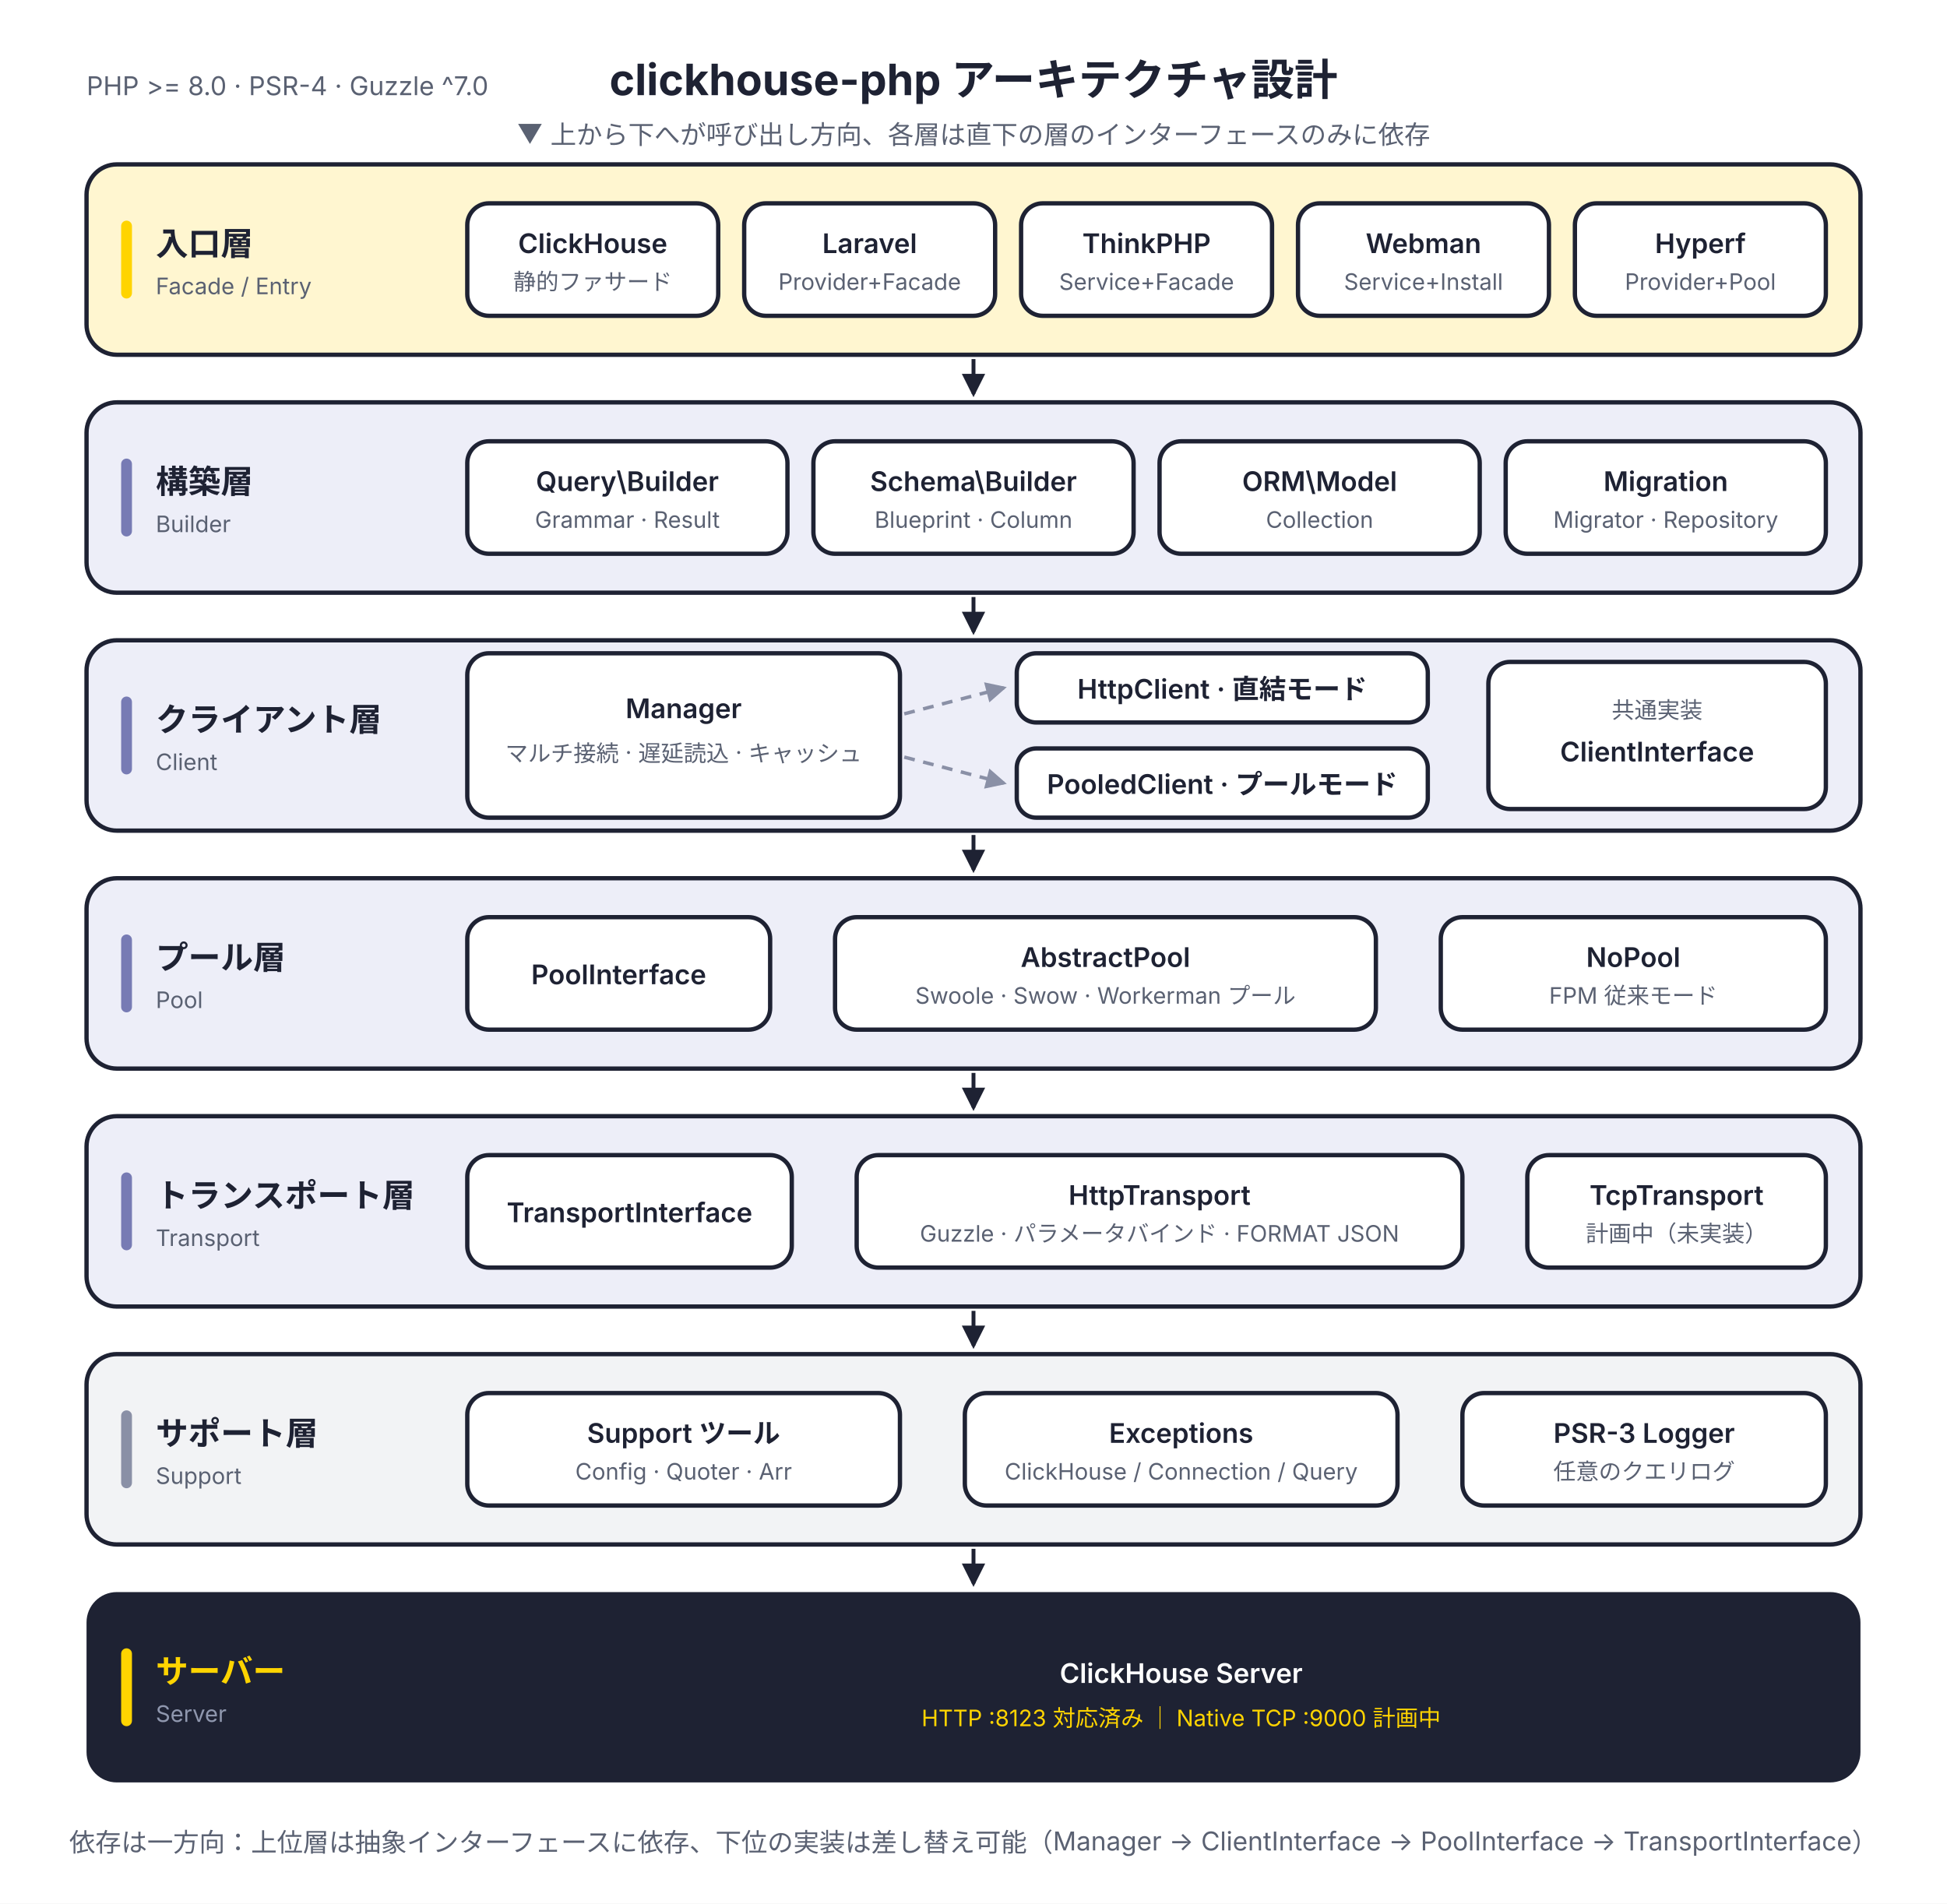
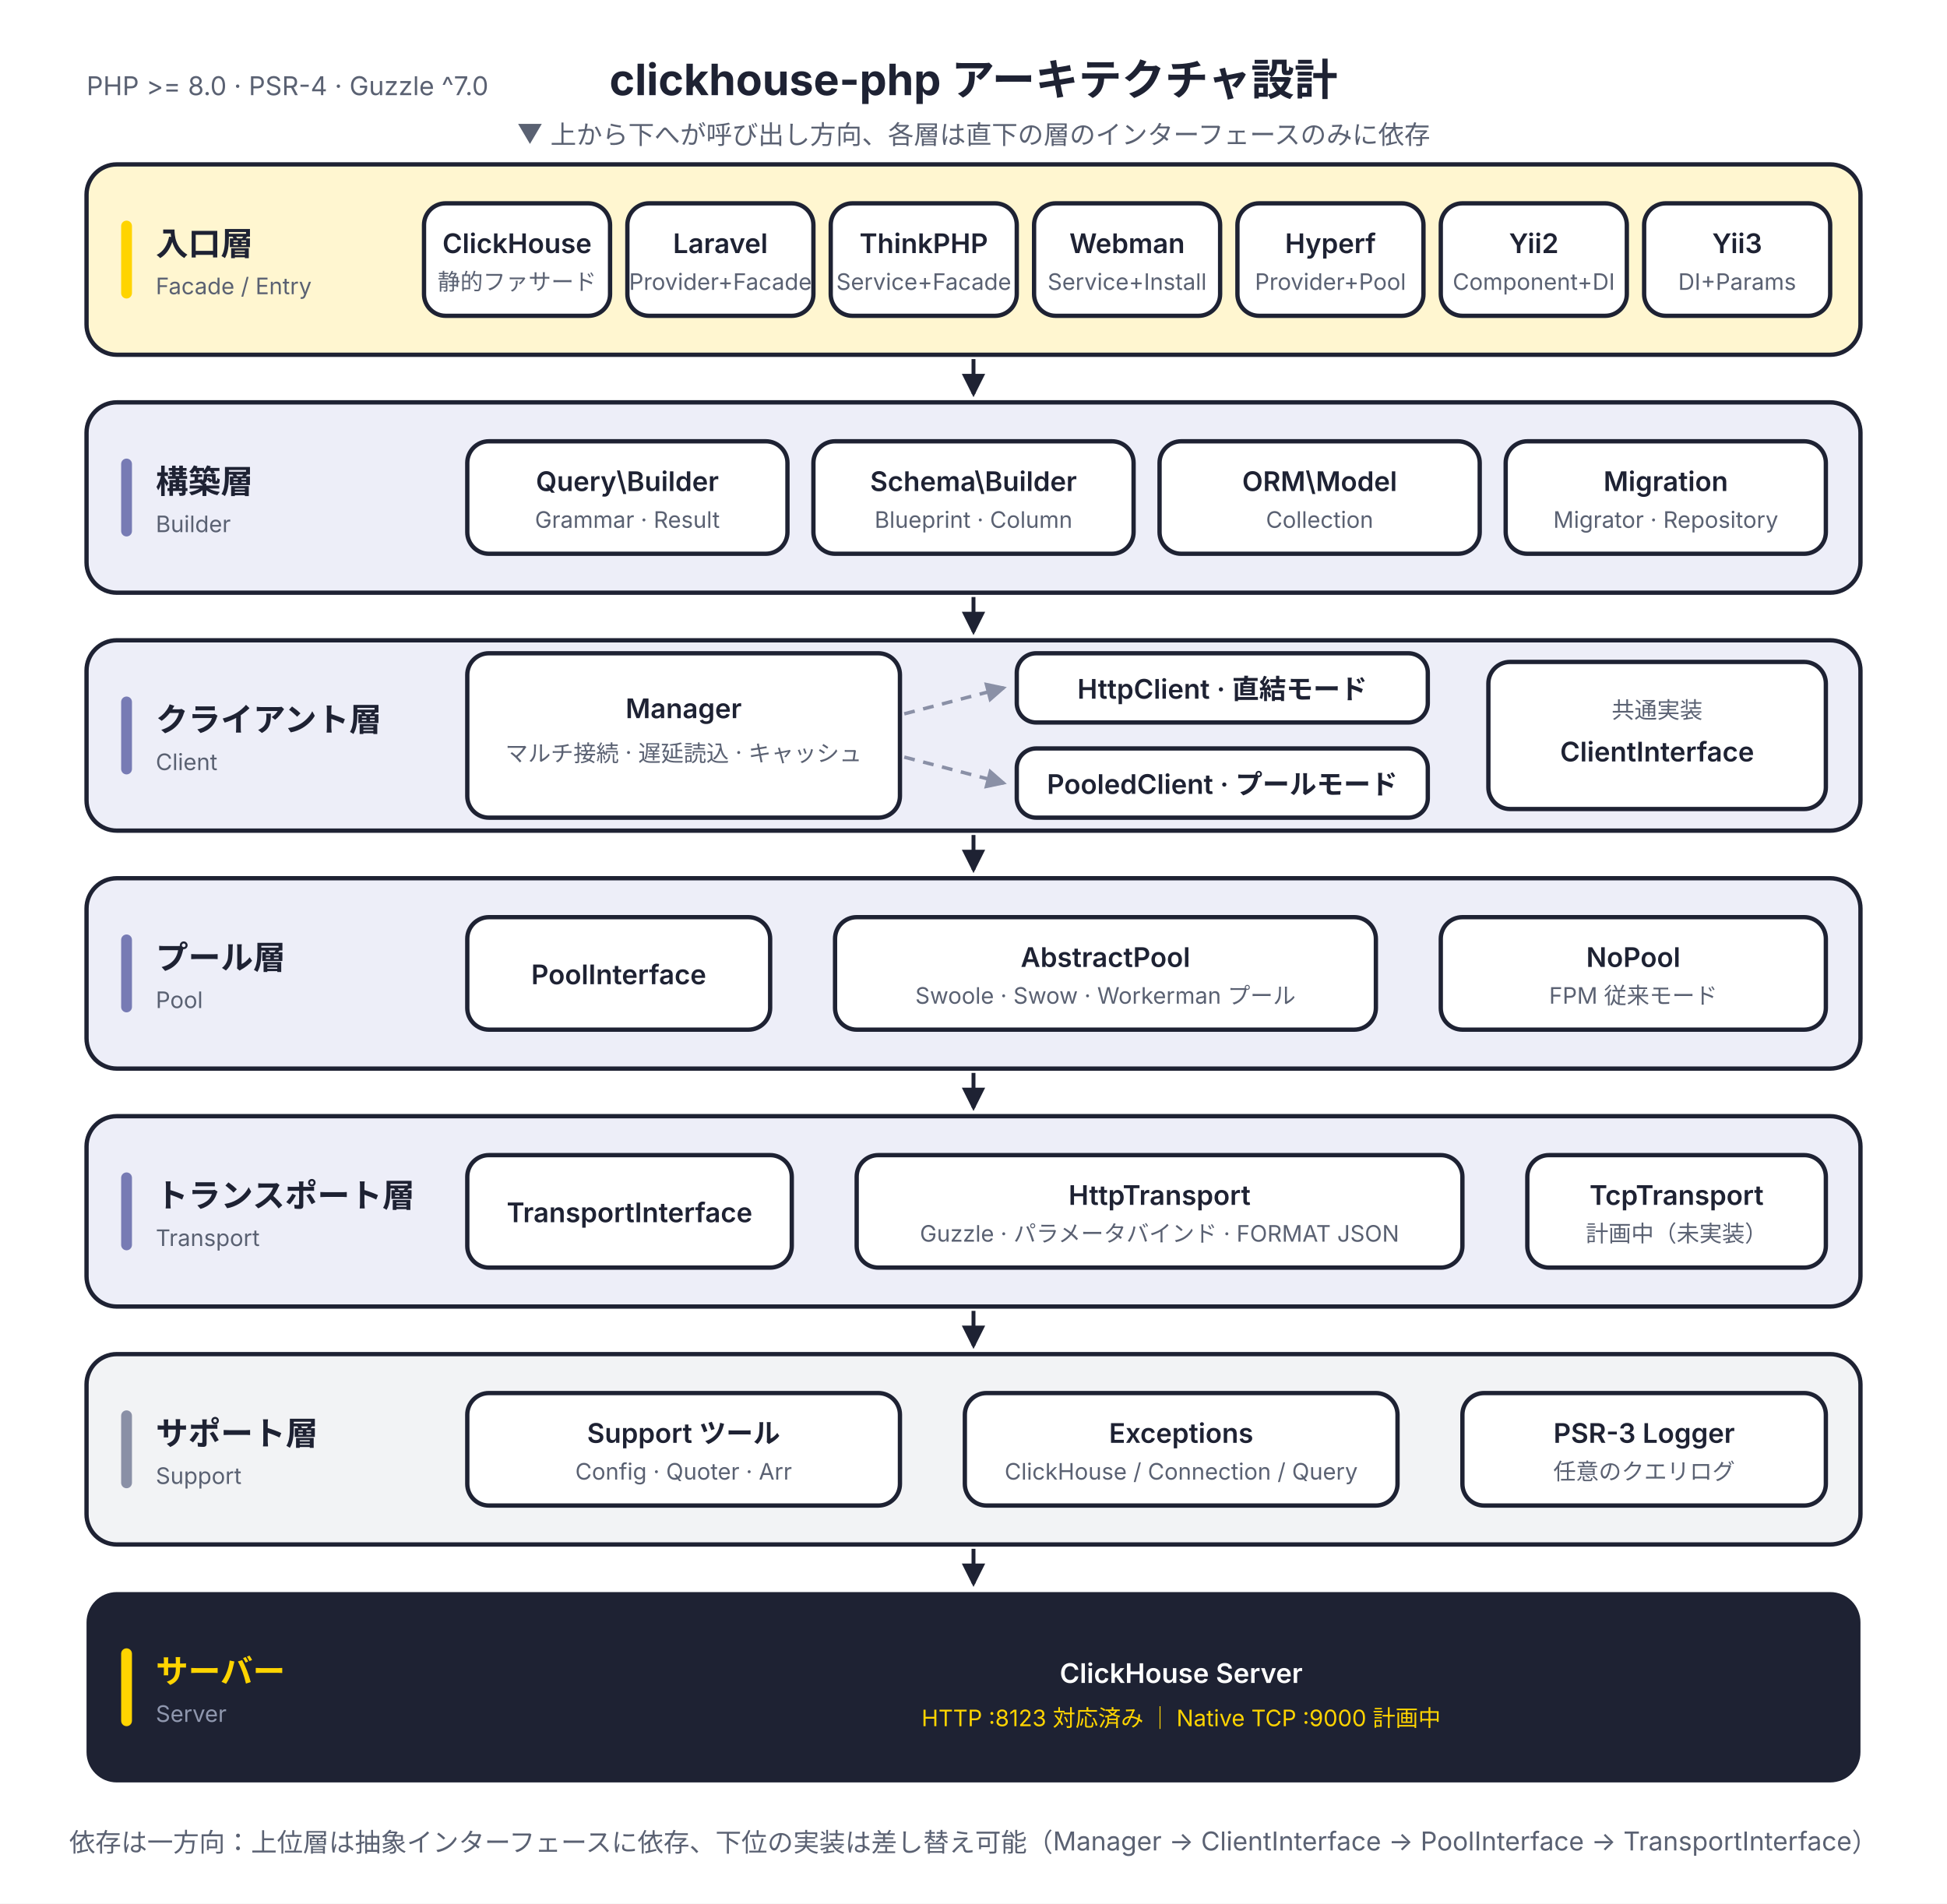
<svg xmlns="http://www.w3.org/2000/svg" width="900" height="880" viewBox="0 0 900 880" role="img" aria-labelledby="archTitle archDesc">
  <style>
    text{font-family:system-ui,-apple-system,"Segoe UI","PingFang SC","Microsoft YaHei",sans-serif;fill:#1E2233}
    .ttl{font-size:20px;font-weight:700}
    .sub{font-size:12px;fill:#5A6172}
    .lt{font-size:15px;font-weight:700}
    .ls{font-size:10.5px;fill:#5A6172}
    .n{font-size:12.5px;font-weight:600}
    .d{font-size:10.5px;fill:#5A6172}
    .ctr{text-anchor:middle}
    .y{font-size:15px;font-weight:700;fill:#FFD400}
    .y2{font-size:10.5px;fill:#8F97AE}
    .w{font-size:12.5px;font-weight:600;fill:#FFFFFF}
    .w2{font-size:10.5px;fill:#FFD400}
    .bar{stroke:none}
    .bx{fill:#fff;stroke:#1E2233;stroke-width:2}
    .band{stroke:#1E2233;stroke-width:2}
    .link{stroke:#1E2233;stroke-width:1.8;fill:none}
    .dash{stroke:#8A90A6;stroke-width:1.6;fill:none;stroke-dasharray:5 4}
  </style>
  <defs>
    <marker id="arw" viewBox="0 0 10 10" refX="8.5" refY="5" markerWidth="6" markerHeight="6" orient="auto">
      <path d="M0 0 10 5 0 10z" fill="#1E2233" />
    </marker>
    <marker id="arwg" viewBox="0 0 10 10" refX="8.5" refY="5" markerWidth="6" markerHeight="6" orient="auto">
      <path d="M0 0 10 5 0 10z" fill="#8A90A6" />
    </marker>
  </defs>
  <rect x="0" y="0" width="900" height="880" fill="#FFFFFF" />
  <text class="ttl ctr" x="450" y="44">clickhouse-php アーキテクチャ設計</text>
  <text class="sub" x="40" y="44">PHP &gt;= 8.0 · PSR-4 · Guzzle ^7.0</text>
  <text class="sub ctr" x="450" y="66">▼ 上から下へが呼び出し方向、各層は直下の層のインターフェースのみに依存</text>
  <rect class="band" x="40" y="76" width="820" height="88" rx="14" fill="#FFF6D0" />
  <rect class="bar" x="56" y="102" width="5" height="36" rx="2.5" fill="#FFD400" />
  <text class="lt" x="72" y="118">入口層</text>
  <text class="ls" x="72" y="136">Facade / Entry</text>
  <g>
-     <rect class="bx" x="216" y="94" width="116" height="52" rx="10" />
-     <text class="n ctr" x="274" y="117">ClickHouse</text>
-     <text class="d ctr" x="274" y="134">静的ファサード</text>
-     <rect class="bx" x="344" y="94" width="116" height="52" rx="10" />
-     <text class="n ctr" x="402" y="117">Laravel</text>
-     <text class="d ctr" x="402" y="134">Provider+Facade</text>
-     <rect class="bx" x="472" y="94" width="116" height="52" rx="10" />
-     <text class="n ctr" x="530" y="117">ThinkPHP</text>
-     <text class="d ctr" x="530" y="134">Service+Facade</text>
-     <rect class="bx" x="600" y="94" width="116" height="52" rx="10" />
-     <text class="n ctr" x="658" y="117">Webman</text>
-     <text class="d ctr" x="658" y="134">Service+Install</text>
-     <rect class="bx" x="728" y="94" width="116" height="52" rx="10" />
-     <text class="n ctr" x="786" y="117">Hyperf</text>
-     <text class="d ctr" x="786" y="134">Provider+Pool</text>
+     <rect class="bx" x="196" y="94" width="86" height="52" rx="10" />
+     <text class="n ctr" x="239" y="117">ClickHouse</text>
+     <text class="d ctr" x="239" y="134">静的ファサード</text>
+     <rect class="bx" x="290" y="94" width="86" height="52" rx="10" />
+     <text class="n ctr" x="333" y="117">Laravel</text>
+     <text class="d ctr" x="333" y="134">Provider+Facade</text>
+     <rect class="bx" x="384" y="94" width="86" height="52" rx="10" />
+     <text class="n ctr" x="427" y="117">ThinkPHP</text>
+     <text class="d ctr" x="427" y="134">Service+Facade</text>
+     <rect class="bx" x="478" y="94" width="86" height="52" rx="10" />
+     <text class="n ctr" x="521" y="117">Webman</text>
+     <text class="d ctr" x="521" y="134">Service+Install</text>
+     <rect class="bx" x="572" y="94" width="86" height="52" rx="10" />
+     <text class="n ctr" x="615" y="117">Hyperf</text>
+     <text class="d ctr" x="615" y="134">Provider+Pool</text>
+     <rect class="bx" x="666" y="94" width="86" height="52" rx="10" />
+     <text class="n ctr" x="709" y="117">Yii2</text>
+     <text class="d ctr" x="709" y="134">Component+DI</text>
+     <rect class="bx" x="760" y="94" width="86" height="52" rx="10" />
+     <text class="n ctr" x="803" y="117">Yii3</text>
+     <text class="d ctr" x="803" y="134">DI+Params</text>
  </g>
  <line class="link" x1="450" y1="166" x2="450" y2="182" marker-end="url(#arw)" />
  <rect class="band" x="40" y="186" width="820" height="88" rx="14" fill="#EDEEF8" />
  <rect class="bar" x="56" y="212" width="5" height="36" rx="2.5" fill="#777BB4" />
  <text class="lt" x="72" y="228">構築層</text>
  <text class="ls" x="72" y="246">Builder</text>
  <g>
    <rect class="bx" x="216" y="204" width="148" height="52" rx="10" />
    <text class="n ctr" x="290" y="227">Query\Builder</text>
    <text class="d ctr" x="290" y="244">Grammar · Result</text>
    <rect class="bx" x="376" y="204" width="148" height="52" rx="10" />
    <text class="n ctr" x="450" y="227">Schema\Builder</text>
    <text class="d ctr" x="450" y="244">Blueprint · Column</text>
    <rect class="bx" x="536" y="204" width="148" height="52" rx="10" />
    <text class="n ctr" x="610" y="227">ORM\Model</text>
    <text class="d ctr" x="610" y="244">Collection</text>
    <rect class="bx" x="696" y="204" width="148" height="52" rx="10" />
    <text class="n ctr" x="770" y="227">Migration</text>
    <text class="d ctr" x="770" y="244">Migrator · Repository</text>
  </g>
  <line class="link" x1="450" y1="276" x2="450" y2="292" marker-end="url(#arw)" />
  <rect class="band" x="40" y="296" width="820" height="88" rx="14" fill="#EDEEF8" />
  <rect class="bar" x="56" y="322" width="5" height="36" rx="2.5" fill="#777BB4" />
  <text class="lt" x="72" y="338">クライアント層</text>
  <text class="ls" x="72" y="356">Client</text>
  <rect class="bx" x="216" y="302" width="200" height="76" rx="10" />
  <text class="n ctr" x="316" y="332">Manager</text>
  <text class="d ctr" x="316" y="352">マルチ接続 · 遅延読込 · キャッシュ</text>
  <rect class="bx" x="470" y="302" width="190" height="32" rx="9" />
  <text class="n ctr" x="565" y="323">HttpClient · 直結モード</text>
  <rect class="bx" x="470" y="346" width="190" height="32" rx="9" />
  <text class="n ctr" x="565" y="367">PooledClient · プールモード</text>
  <line class="dash" x1="418" y1="330" x2="464" y2="318" marker-end="url(#arwg)" />
  <line class="dash" x1="418" y1="350" x2="464" y2="362" marker-end="url(#arwg)" />
  <rect class="bx" x="688" y="306" width="156" height="68" rx="10" />
  <text class="d ctr" x="766" y="332">共通実装</text>
  <text class="n ctr" x="766" y="352">ClientInterface</text>
  <line class="link" x1="450" y1="386" x2="450" y2="402" marker-end="url(#arw)" />
  <rect class="band" x="40" y="406" width="820" height="88" rx="14" fill="#EDEEF8" />
  <rect class="bar" x="56" y="432" width="5" height="36" rx="2.5" fill="#777BB4" />
  <text class="lt" x="72" y="448">プール層</text>
  <text class="ls" x="72" y="466">Pool</text>
  <rect class="bx" x="216" y="424" width="140" height="52" rx="10" />
  <text class="n ctr" x="286" y="455">PoolInterface</text>
  <rect class="bx" x="386" y="424" width="250" height="52" rx="10" />
  <text class="n ctr" x="511" y="447">AbstractPool</text>
  <text class="d ctr" x="511" y="464">Swoole · Swow · Workerman プール</text>
  <rect class="bx" x="666" y="424" width="178" height="52" rx="10" />
  <text class="n ctr" x="755" y="447">NoPool</text>
  <text class="d ctr" x="755" y="464">FPM 従来モード</text>
  <line class="link" x1="450" y1="496" x2="450" y2="512" marker-end="url(#arw)" />
  <rect class="band" x="40" y="516" width="820" height="88" rx="14" fill="#EDEEF8" />
  <rect class="bar" x="56" y="542" width="5" height="36" rx="2.5" fill="#777BB4" />
  <text class="lt" x="72" y="558">トランスポート層</text>
  <text class="ls" x="72" y="576">Transport</text>
  <rect class="bx" x="216" y="534" width="150" height="52" rx="10" />
  <text class="n ctr" x="291" y="565">TransportInterface</text>
  <rect class="bx" x="396" y="534" width="280" height="52" rx="10" />
  <text class="n ctr" x="536" y="557">HttpTransport</text>
  <text class="d ctr" x="536" y="574">Guzzle · パラメータバインド · FORMAT JSON</text>
  <rect class="bx" x="706" y="534" width="138" height="52" rx="10" />
  <text class="n ctr" x="775" y="557">TcpTransport</text>
  <text class="d ctr" x="775" y="574">計画中（未実装）</text>
  <line class="link" x1="450" y1="606" x2="450" y2="622" marker-end="url(#arw)" />
  <rect class="band" x="40" y="626" width="820" height="88" rx="14" fill="#F2F3F5" />
  <rect class="bar" x="56" y="652" width="5" height="36" rx="2.5" fill="#8A90A6" />
  <text class="lt" x="72" y="668">サポート層</text>
  <text class="ls" x="72" y="686">Support</text>
  <rect class="bx" x="216" y="644" width="200" height="52" rx="10" />
  <text class="n ctr" x="316" y="667">Support ツール</text>
  <text class="d ctr" x="316" y="684">Config · Quoter · Arr</text>
  <rect class="bx" x="446" y="644" width="200" height="52" rx="10" />
  <text class="n ctr" x="546" y="667">Exceptions</text>
  <text class="d ctr" x="546" y="684">ClickHouse / Connection / Query</text>
  <rect class="bx" x="676" y="644" width="168" height="52" rx="10" />
  <text class="n ctr" x="760" y="667">PSR-3 Logger</text>
  <text class="d ctr" x="760" y="684">任意のクエリログ</text>
  <line class="link" x1="450" y1="716" x2="450" y2="732" marker-end="url(#arw)" />
  <rect x="40" y="736" width="820" height="88" rx="14" fill="#1E2233" />
  <rect x="56" y="762" width="5" height="36" rx="2.5" fill="#FFD400" />
  <text class="y" x="72" y="778">サーバー</text>
  <text class="y2" x="72" y="796">Server</text>
  <text class="w ctr" x="546" y="778">ClickHouse Server</text>
  <text class="w2 ctr" x="546" y="798">HTTP :8123 対応済み ｜ Native TCP :9000 計画中</text>
  <text class="sub ctr" x="450" y="856">依存は一方向：上位層は抽象インターフェースに依存、下位の実装は差し替え可能（Manager → ClientInterface → PoolInterface → TransportInterface）</text>
</svg>
